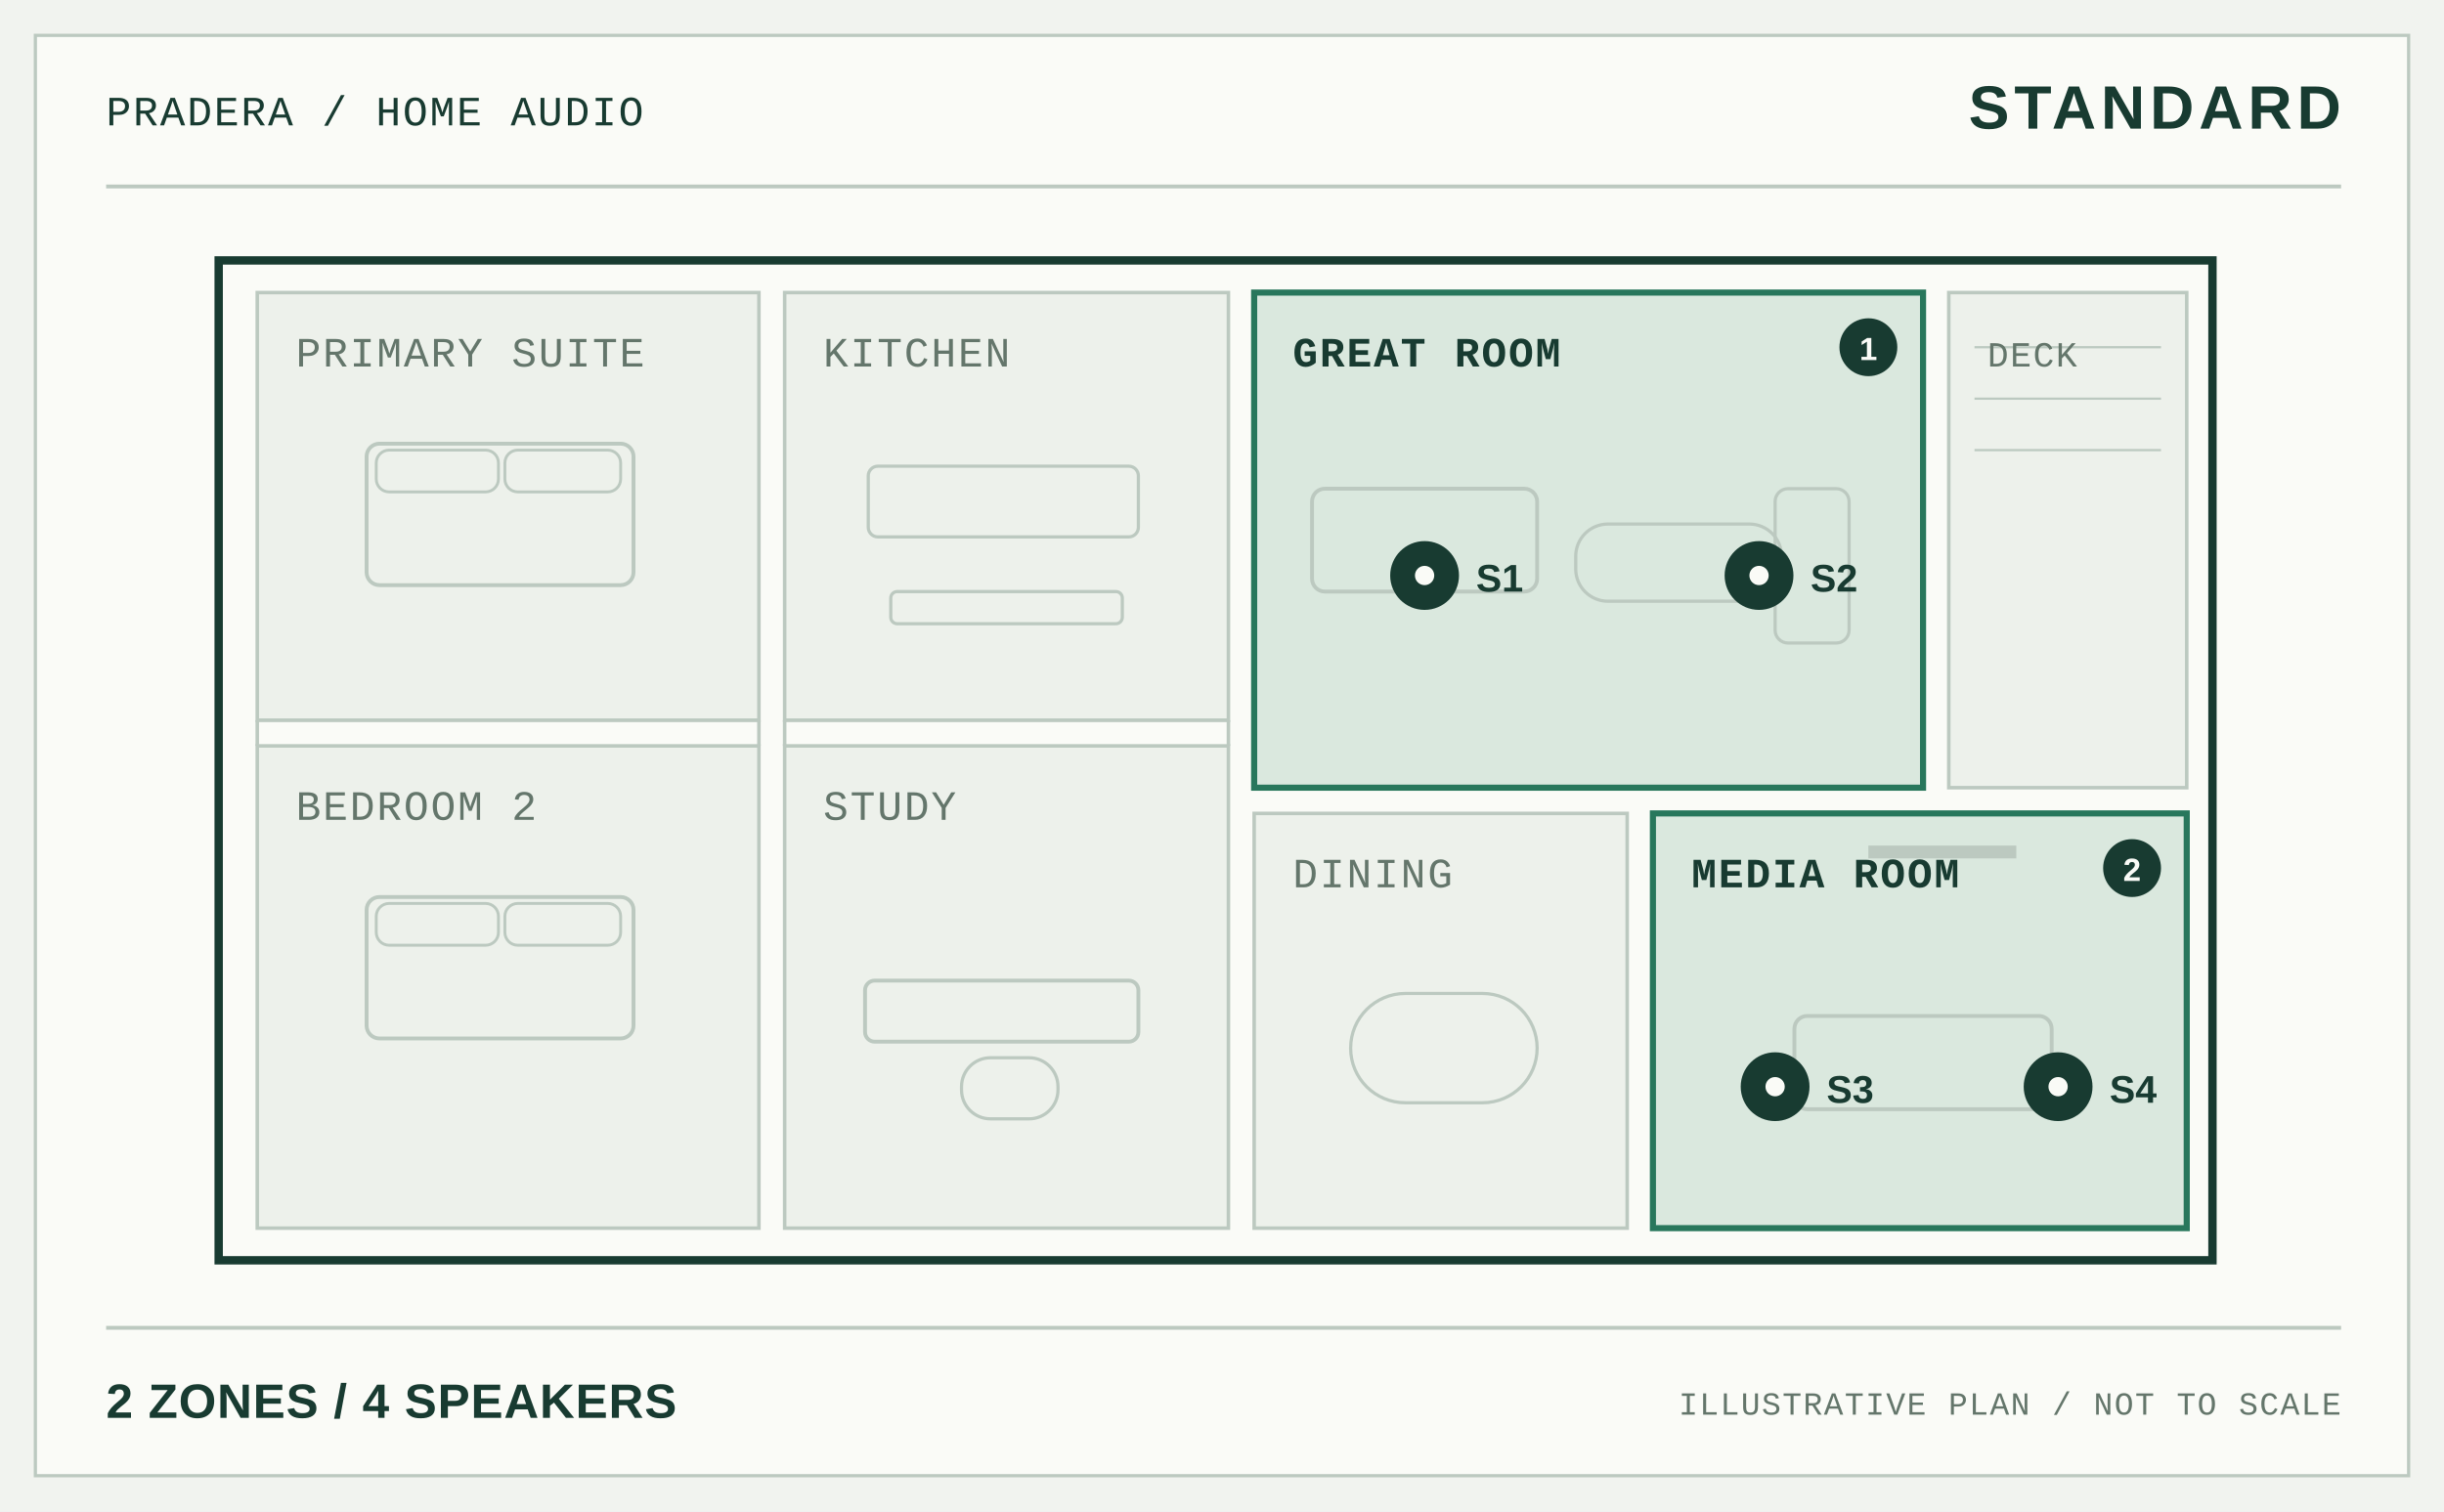
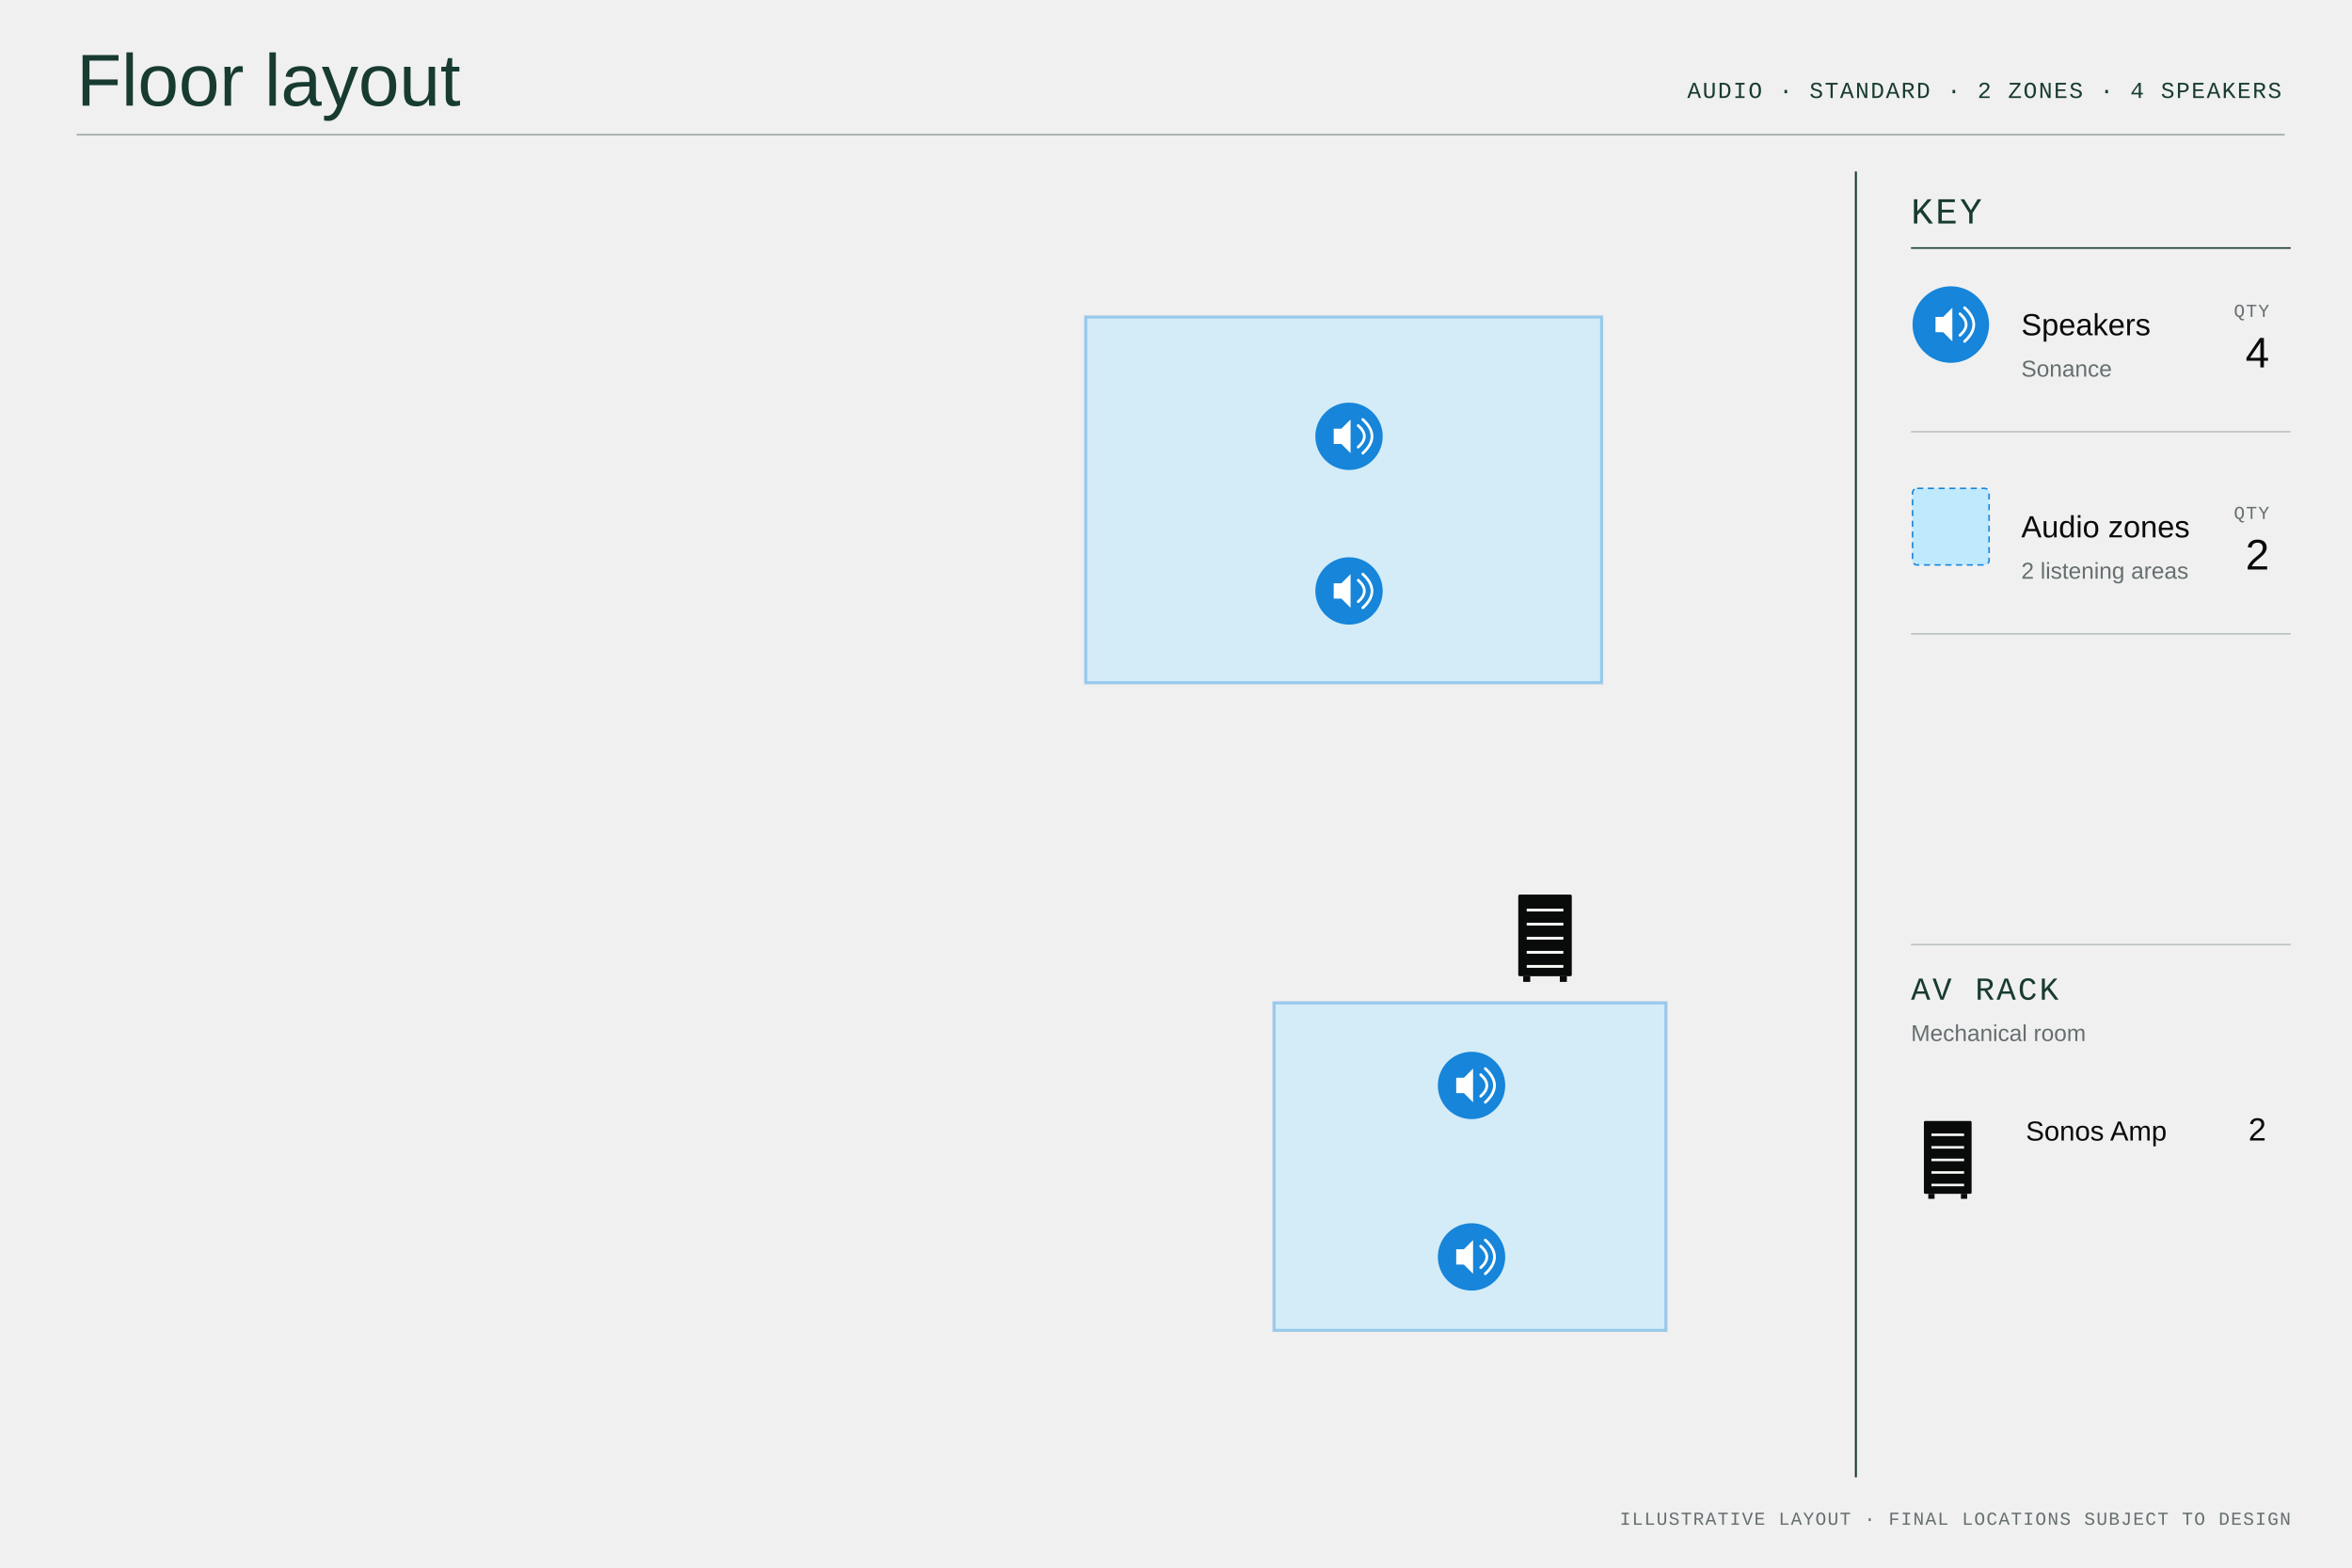
- <svg xmlns="http://www.w3.org/2000/svg" width="760" height="470" viewBox="0 0 760 470" role="img" aria-labelledby="ttl-audio-1 dsc-audio-1">
-   <rect x="0" y="0" width="760" height="470" rx="0" fill="#F1F3EF" stroke="none" stroke-width="0" />
-   <rect x="11" y="11" width="738" height="448" rx="0" fill="#FAFBF7" stroke="#BCC9C0" stroke-width="1" />
-   <text x="33" y="39" fill="#183B31" text-anchor="start" font-family="'Courier New',monospace" font-size="13" font-weight="500" letter-spacing=".045em">PRADERA  /  HOME AUDIO</text>
-   <text x="728" y="40" fill="#183B31" text-anchor="end" font-family="Arial,Helvetica,sans-serif" font-size="19" font-weight="600" letter-spacing=".08em">STANDARD</text>
-   <line x1="33" y1="58" x2="728" y2="58" stroke="#BCC9C0" stroke-width="1.2" />
-   <rect x="68" y="81" width="620" height="311" rx="0" fill="none" stroke="#183B31" stroke-width="2.6" />
-   <rect x="382" y="225" width="8" height="28" rx="0" fill="#FAFBF7" stroke="#FAFBF7" stroke-width="0" />
-   <line x1="80" y1="224" x2="236" y2="224" stroke="#BCC9C0" stroke-width="1" />
-   <line x1="244" y1="224" x2="382" y2="224" stroke="#BCC9C0" stroke-width="1" />
-   <rect x="390" y="91" width="208" height="154" rx="0" fill="#DAE8DE" stroke="#28775C" stroke-width="1.9" />
-   <rect x="408" y="152" width="70" height="32" rx="4" fill="none" stroke="#BCC9C0" stroke-width="1.2" />
-   <rect x="490" y="163" width="64" height="24" rx="10" fill="none" stroke="#BCC9C0" stroke-width="1" />
-   <rect x="552" y="152" width="23" height="48" rx="4" fill="none" stroke="#BCC9C0" stroke-width="1" />
-   <text x="402" y="114" fill="#183B31" text-anchor="start" font-family="'Courier New',monospace" font-size="13" font-weight="700" letter-spacing=".045em">GREAT ROOM</text>
-   <circle cx="581" cy="108" r="9" fill="#183B31" stroke="none" stroke-width="0" />
-   <text x="581" y="112" fill="#FAFBF7" text-anchor="middle" font-family="Arial,Helvetica,sans-serif" font-size="10" font-weight="700" letter-spacing="0">1</text>
-   <circle cx="443" cy="179" r="10" fill="#183B31" stroke="#183B31" stroke-width="1.4" />
-   <circle cx="443" cy="179" r="3" fill="#FAFBF7" stroke="none" stroke-width="0" />
-   <text x="459" y="184" fill="#183B31" text-anchor="start" font-family="Arial,Helvetica,sans-serif" font-size="12" font-weight="700" letter-spacing="0">S1</text>
-   <circle cx="547" cy="179" r="10" fill="#183B31" stroke="#183B31" stroke-width="1.4" />
-   <circle cx="547" cy="179" r="3" fill="#FAFBF7" stroke="none" stroke-width="0" />
-   <text x="563" y="184" fill="#183B31" text-anchor="start" font-family="Arial,Helvetica,sans-serif" font-size="12" font-weight="700" letter-spacing="0">S2</text>
-   <rect x="514" y="253" width="166" height="129" rx="0" fill="#DAE8DE" stroke="#28775C" stroke-width="1.9" />
-   <rect x="581" y="263" width="46" height="4" rx="0" fill="#BCC9C0" stroke="none" stroke-width="0" />
-   <rect x="558" y="316" width="80" height="29" rx="4" fill="none" stroke="#BCC9C0" stroke-width="1.2" />
-   <text x="526" y="276" fill="#183B31" text-anchor="start" font-family="'Courier New',monospace" font-size="13" font-weight="700" letter-spacing=".045em">MEDIA ROOM</text>
-   <circle cx="663" cy="270" r="9" fill="#183B31" stroke="none" stroke-width="0" />
-   <text x="663" y="274" fill="#FAFBF7" text-anchor="middle" font-family="Arial,Helvetica,sans-serif" font-size="10" font-weight="700" letter-spacing="0">2</text>
-   <circle cx="552" cy="338" r="10" fill="#183B31" stroke="#183B31" stroke-width="1.4" />
-   <circle cx="552" cy="338" r="3" fill="#FAFBF7" stroke="none" stroke-width="0" />
-   <text x="568" y="343" fill="#183B31" text-anchor="start" font-family="Arial,Helvetica,sans-serif" font-size="12" font-weight="700" letter-spacing="0">S3</text>
-   <circle cx="640" cy="338" r="10" fill="#183B31" stroke="#183B31" stroke-width="1.4" />
-   <circle cx="640" cy="338" r="3" fill="#FAFBF7" stroke="none" stroke-width="0" />
-   <text x="656" y="343" fill="#183B31" text-anchor="start" font-family="Arial,Helvetica,sans-serif" font-size="12" font-weight="700" letter-spacing="0">S4</text>
-   <rect x="80" y="91" width="156" height="133" rx="0" fill="#EDF1EB" stroke="#BCC9C0" stroke-width="1.1" />
-   <rect x="114" y="138" width="83" height="44" rx="4" fill="none" stroke="#BCC9C0" stroke-width="1.2" />
-   <rect x="117" y="140" width="38" height="13" rx="4" fill="none" stroke="#BCC9C0" stroke-width="0.9" />
-   <rect x="157" y="140" width="36" height="13" rx="4" fill="none" stroke="#BCC9C0" stroke-width="0.9" />
-   <text x="92" y="114" fill="#64766B" text-anchor="start" font-family="'Courier New',monospace" font-size="13" font-weight="500" letter-spacing=".045em">PRIMARY SUITE</text>
-   <rect x="244" y="91" width="138" height="133" rx="0" fill="#EDF1EB" stroke="#BCC9C0" stroke-width="1.1" />
-   <rect x="270" y="145" width="84" height="22" rx="3" fill="none" stroke="#BCC9C0" stroke-width="1" />
-   <rect x="277" y="184" width="72" height="10" rx="2" fill="none" stroke="#BCC9C0" stroke-width="1" />
-   <text x="256" y="114" fill="#64766B" text-anchor="start" font-family="'Courier New',monospace" font-size="13" font-weight="500" letter-spacing=".045em">KITCHEN</text>
-   <rect x="606" y="91" width="74" height="154" rx="0" fill="#EDF1EB" stroke="#BCC9C0" stroke-width="1.1" />
-   <line x1="614" y1="108" x2="672" y2="108" stroke="#BCC9C0" stroke-width="0.7" />
-   <line x1="614" y1="124" x2="672" y2="124" stroke="#BCC9C0" stroke-width="0.7" />
-   <line x1="614" y1="140" x2="672" y2="140" stroke="#BCC9C0" stroke-width="0.7" />
-   <text x="618" y="114" fill="#64766B" text-anchor="start" font-family="'Courier New',monospace" font-size="11" font-weight="500" letter-spacing=".045em">DECK</text>
-   <rect x="390" y="253" width="116" height="129" rx="0" fill="#EDF1EB" stroke="#BCC9C0" stroke-width="1.1" />
-   <rect x="420" y="309" width="58" height="34" rx="17" fill="none" stroke="#BCC9C0" stroke-width="1" />
-   <text x="402" y="276" fill="#64766B" text-anchor="start" font-family="'Courier New',monospace" font-size="13" font-weight="500" letter-spacing=".045em">DINING</text>
-   <rect x="244" y="232" width="138" height="150" rx="0" fill="#EDF1EB" stroke="#BCC9C0" stroke-width="1.1" />
-   <rect x="269" y="305" width="85" height="19" rx="3" fill="none" stroke="#BCC9C0" stroke-width="1.2" />
-   <rect x="299" y="329" width="30" height="19" rx="9" fill="none" stroke="#BCC9C0" stroke-width="1" />
-   <text x="256" y="255" fill="#64766B" text-anchor="start" font-family="'Courier New',monospace" font-size="13" font-weight="500" letter-spacing=".045em">STUDY</text>
-   <rect x="80" y="232" width="156" height="150" rx="0" fill="#EDF1EB" stroke="#BCC9C0" stroke-width="1.1" />
-   <rect x="114" y="279" width="83" height="44" rx="4" fill="none" stroke="#BCC9C0" stroke-width="1.2" />
-   <rect x="117" y="281" width="38" height="13" rx="4" fill="none" stroke="#BCC9C0" stroke-width="0.9" />
-   <rect x="157" y="281" width="36" height="13" rx="4" fill="none" stroke="#BCC9C0" stroke-width="0.9" />
-   <text x="92" y="255" fill="#64766B" text-anchor="start" font-family="'Courier New',monospace" font-size="13" font-weight="500" letter-spacing=".045em">BEDROOM 2</text>
-   <path d="M80 224V232M236 224v8M244 224v8M382 224v8" fill="none" stroke="#BCC9C0" stroke-width="1.1" />
-   <line x1="33" y1="413" x2="728" y2="413" stroke="#BCC9C0" stroke-width="1.2" />
-   <text x="33" y="441" fill="#183B31" text-anchor="start" font-family="Arial,Helvetica,sans-serif" font-size="15" font-weight="600" letter-spacing=".02em">2 ZONES  /  4 SPEAKERS</text>
-   <text x="728" y="440" fill="#64766B" text-anchor="end" font-family="'Courier New',monospace" font-size="10" font-weight="500" letter-spacing=".045em">ILLUSTRATIVE PLAN  /  NOT TO SCALE</text>
+ <svg xmlns="http://www.w3.org/2000/svg" viewBox="0 0 1536 1024" width="1536" height="1024" role="img" aria-label="Audio Standard floor layout and equipment key">
+   <text x="50" y="69" fill="#183B31" font-family="Arial,Helvetica,sans-serif" font-size="48">Floor layout</text>
+   <text x="1490" y="64" fill="#183B31" font-family="IBM Plex Mono,Courier New,monospace" font-size="15" letter-spacing=".065em" text-anchor="end">AUDIO · STANDARD · 2 ZONES · 4 SPEAKERS</text>
+   <line x1="50" y1="88" x2="1492" y2="88" stroke="#9DA7A3" stroke-width="1" />
+   <rect x="709" y="207" width="337" height="239" fill="#BFE9FC" fill-opacity=".60" stroke="#1685DA" stroke-opacity=".35" stroke-width="2" />
+   <rect x="832" y="655" width="256" height="214" fill="#BFE9FC" fill-opacity=".60" stroke="#1685DA" stroke-opacity=".35" stroke-width="2" />
+   <g transform="translate(881,285)">
+     <circle r="22" fill="#1685DA" />
+     <path d="M-10 -5h5l6 -6v22l-6 -6h-5z" fill="white" />
+     <path d="M6 -7q8 7 0 14M9 -11q12 11 0 22" fill="none" stroke="white" stroke-width="1.8" stroke-linecap="round" />
+   </g>
+   <g transform="translate(881,386)">
+     <circle r="22" fill="#1685DA" />
+     <path d="M-10 -5h5l6 -6v22l-6 -6h-5z" fill="white" />
+     <path d="M6 -7q8 7 0 14M9 -11q12 11 0 22" fill="none" stroke="white" stroke-width="1.8" stroke-linecap="round" />
+   </g>
+   <g transform="translate(961,709)">
+     <circle r="22" fill="#1685DA" />
+     <path d="M-10 -5h5l6 -6v22l-6 -6h-5z" fill="white" />
+     <path d="M6 -7q8 7 0 14M9 -11q12 11 0 22" fill="none" stroke="white" stroke-width="1.8" stroke-linecap="round" />
+   </g>
+   <g transform="translate(961,821)">
+     <circle r="22" fill="#1685DA" />
+     <path d="M-10 -5h5l6 -6v22l-6 -6h-5z" fill="white" />
+     <path d="M6 -7q8 7 0 14M9 -11q12 11 0 22" fill="none" stroke="white" stroke-width="1.8" stroke-linecap="round" />
+   </g>
+   <g transform="translate(1009,611) scale(0.92)">
+     <rect x="-19" y="-29" width="38" height="58" rx="1" fill="#090B0A" />
+     <path d="M-13 -18h26M-13 -8h26M-13 2h26M-13 12h26M-13 22h26" stroke="#FAFBF7" stroke-width="2" />
+     <path d="M-13 29v4m26 -4v4" stroke="#090B0A" stroke-width="5" />
+   </g>
+   <line x1="1212" y1="112" x2="1212" y2="965" stroke="#183B31" stroke-width="1.3" />
+   <text x="1248" y="146" fill="#183B31" font-family="IBM Plex Mono,Courier New,monospace" font-size="24" letter-spacing=".065em">KEY</text>
+   <line x1="1248" y1="162" x2="1496" y2="162" stroke="#183B31" stroke-width="1" />
+   <g>
+     <g transform="translate(1274,212)">
+       <circle r="25" fill="#1685DA" />
+       <path d="M-10 -5h5l6 -6v22l-6 -6h-5z" fill="white" />
+       <path d="M6 -7q8 7 0 14M9 -11q12 11 0 22" fill="none" stroke="white" stroke-width="1.8" stroke-linecap="round" />
+     </g>
+     <text x="1320" y="219" fill="#090B0A" font-family="Arial,Helvetica,sans-serif" font-size="20">Speakers</text>
+     <text x="1320" y="246" fill="#666E70" font-family="Arial,Helvetica,sans-serif" font-size="15">Sonance</text>
+     <text x="1482" y="207" fill="#666E70" font-family="IBM Plex Mono,Courier New,monospace" font-size="12" letter-spacing=".065em" text-anchor="end">QTY</text>
+     <text x="1482" y="240" fill="#090B0A" font-family="Arial,Helvetica,sans-serif" font-size="28" text-anchor="end">4</text>
+     <line x1="1248" y1="282" x2="1496" y2="282" stroke="#BBC2BE" stroke-width="1" />
+   </g>
+   <g>
+     <rect x="1249" y="319" width="50" height="50" rx="3" fill="#BFE9FC" stroke="#1685DA" stroke-dasharray="4 3" />
+     <text x="1320" y="351" fill="#090B0A" font-family="Arial,Helvetica,sans-serif" font-size="20">Audio zones</text>
+     <text x="1320" y="378" fill="#666E70" font-family="Arial,Helvetica,sans-serif" font-size="15">2 listening areas</text>
+     <text x="1482" y="339" fill="#666E70" font-family="IBM Plex Mono,Courier New,monospace" font-size="12" letter-spacing=".065em" text-anchor="end">QTY</text>
+     <text x="1482" y="372" fill="#090B0A" font-family="Arial,Helvetica,sans-serif" font-size="28" text-anchor="end">2</text>
+     <line x1="1248" y1="414" x2="1496" y2="414" stroke="#BBC2BE" stroke-width="1" />
+   </g>
+   <line x1="1248" y1="617" x2="1496" y2="617" stroke="#BBC2BE" stroke-width="1" />
+   <text x="1248" y="653" fill="#183B31" font-family="IBM Plex Mono,Courier New,monospace" font-size="21" letter-spacing=".065em">AV RACK</text>
+   <text x="1248" y="680" fill="#666E70" font-family="Arial,Helvetica,sans-serif" font-size="15">Mechanical room</text>
+   <g transform="translate(1272,756) scale(0.82)">
+     <rect x="-19" y="-29" width="38" height="58" rx="1" fill="#090B0A" />
+     <path d="M-13 -18h26M-13 -8h26M-13 2h26M-13 12h26M-13 22h26" stroke="#FAFBF7" stroke-width="2" />
+     <path d="M-13 29v4m26 -4v4" stroke="#090B0A" stroke-width="5" />
+   </g>
+   <text x="1323" y="745" fill="#090B0A" font-family="Arial,Helvetica,sans-serif" font-size="18">Sonos Amp</text>
+   <text x="1480" y="745" fill="#090B0A" font-family="Arial,Helvetica,sans-serif" font-size="21" text-anchor="end">2</text>
+   <text x="1496" y="996" fill="#666E70" font-family="IBM Plex Mono,Courier New,monospace" font-size="12" letter-spacing=".065em" text-anchor="end">ILLUSTRATIVE LAYOUT · FINAL LOCATIONS SUBJECT TO DESIGN</text>
</svg>
